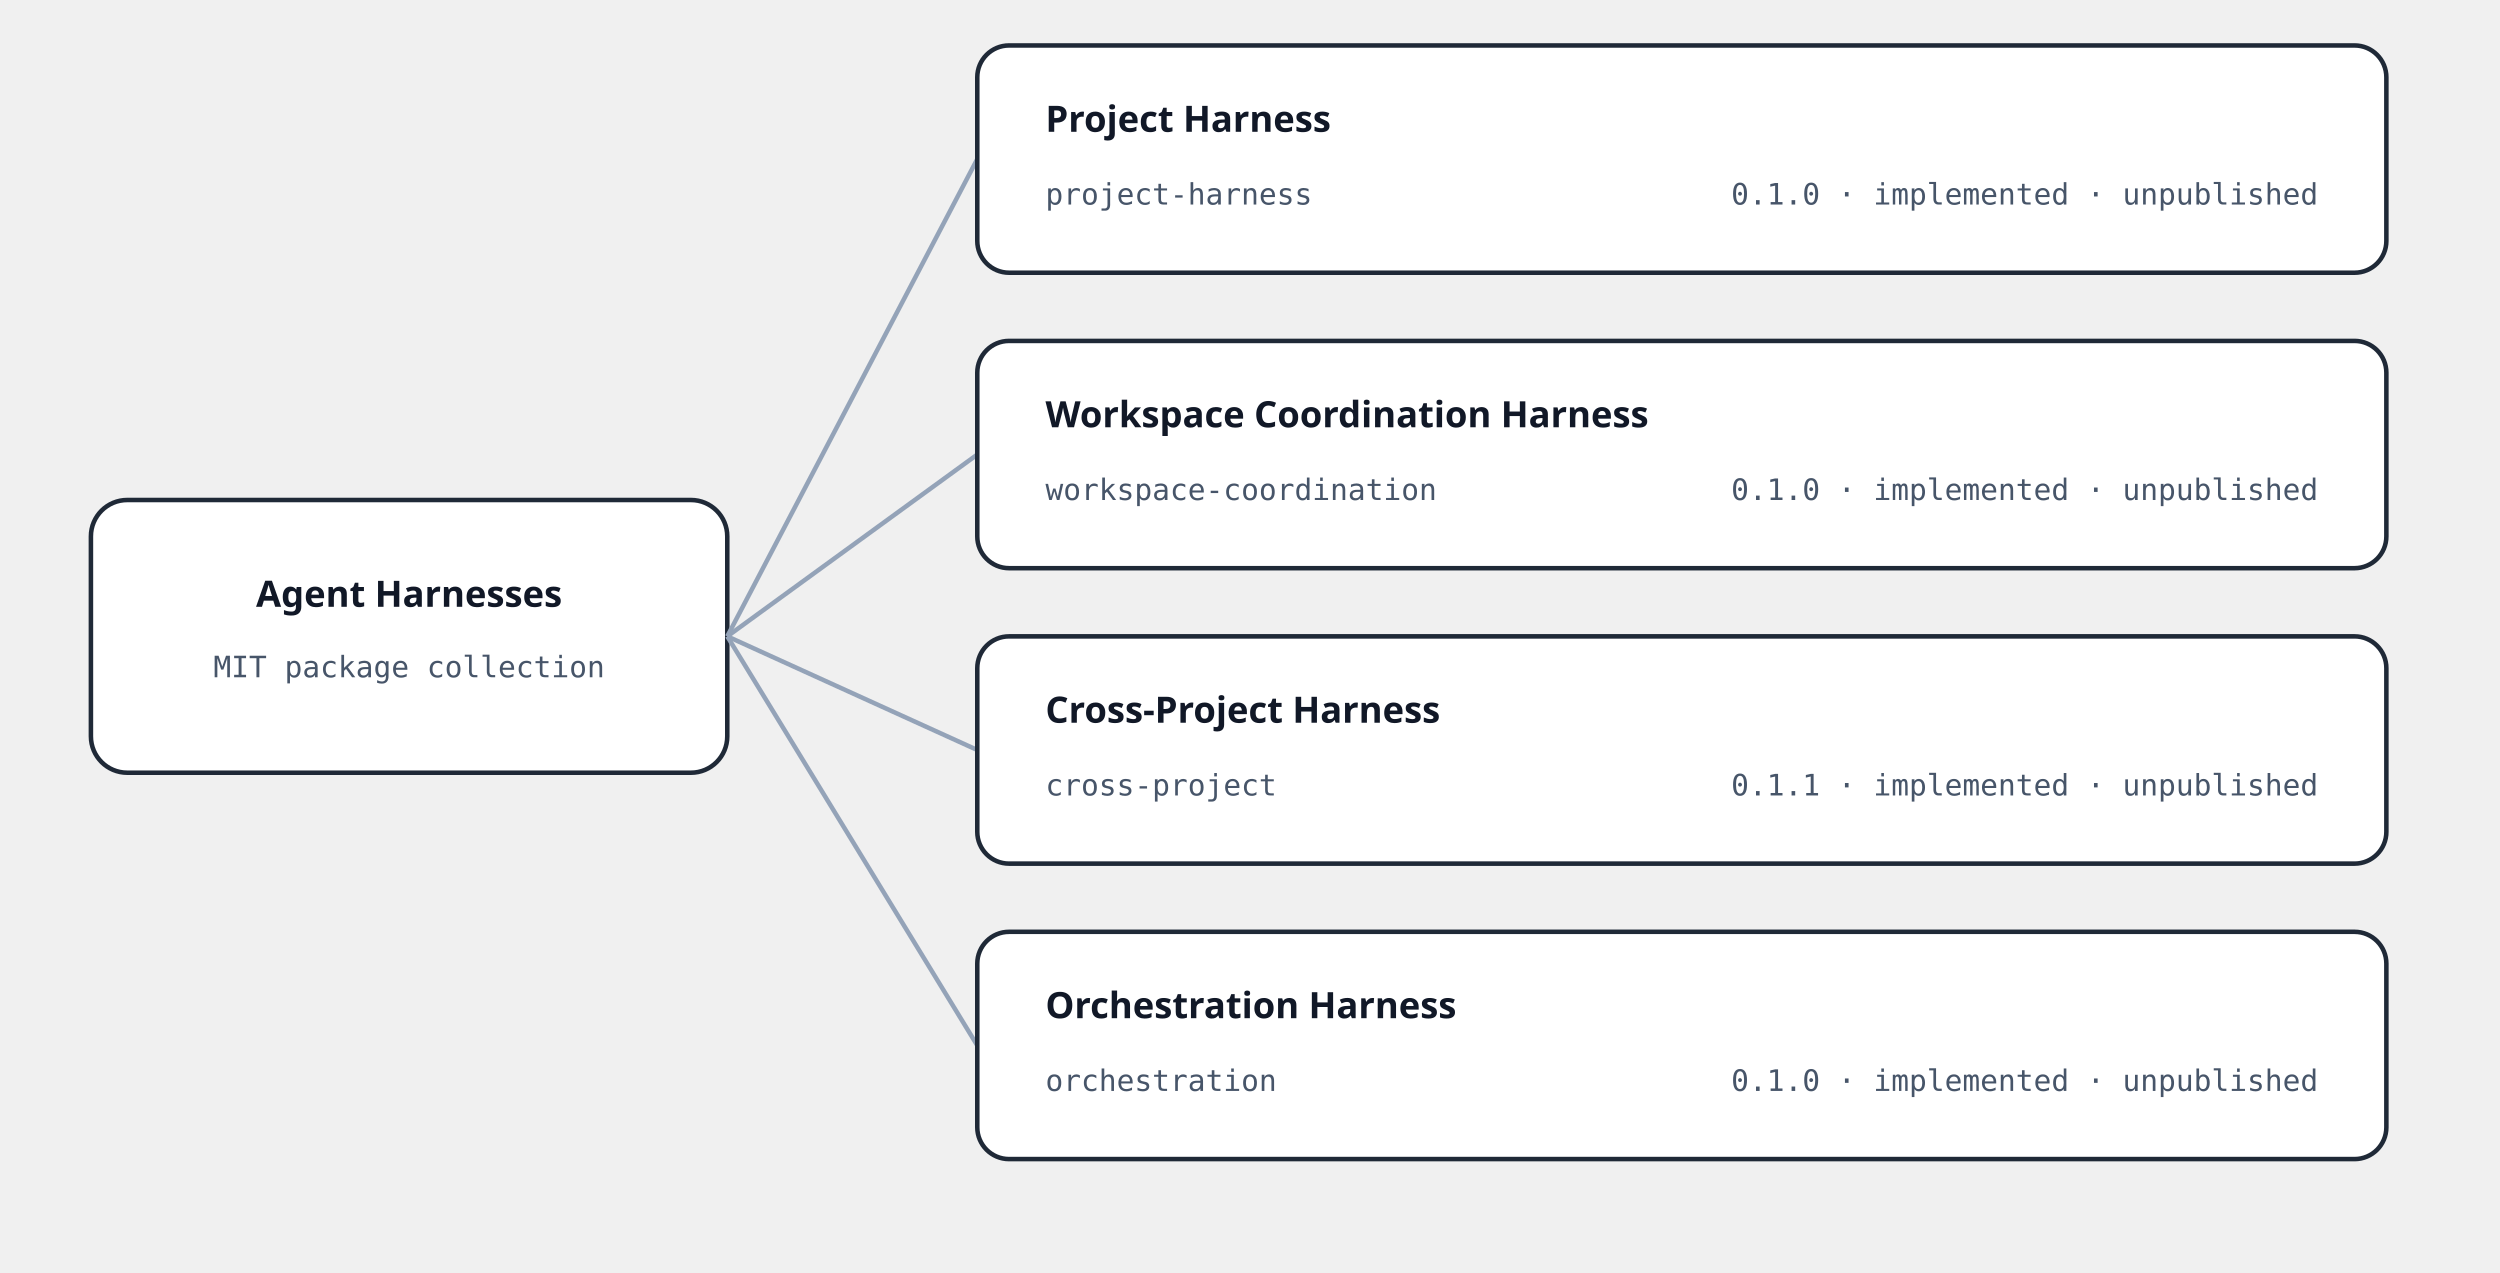
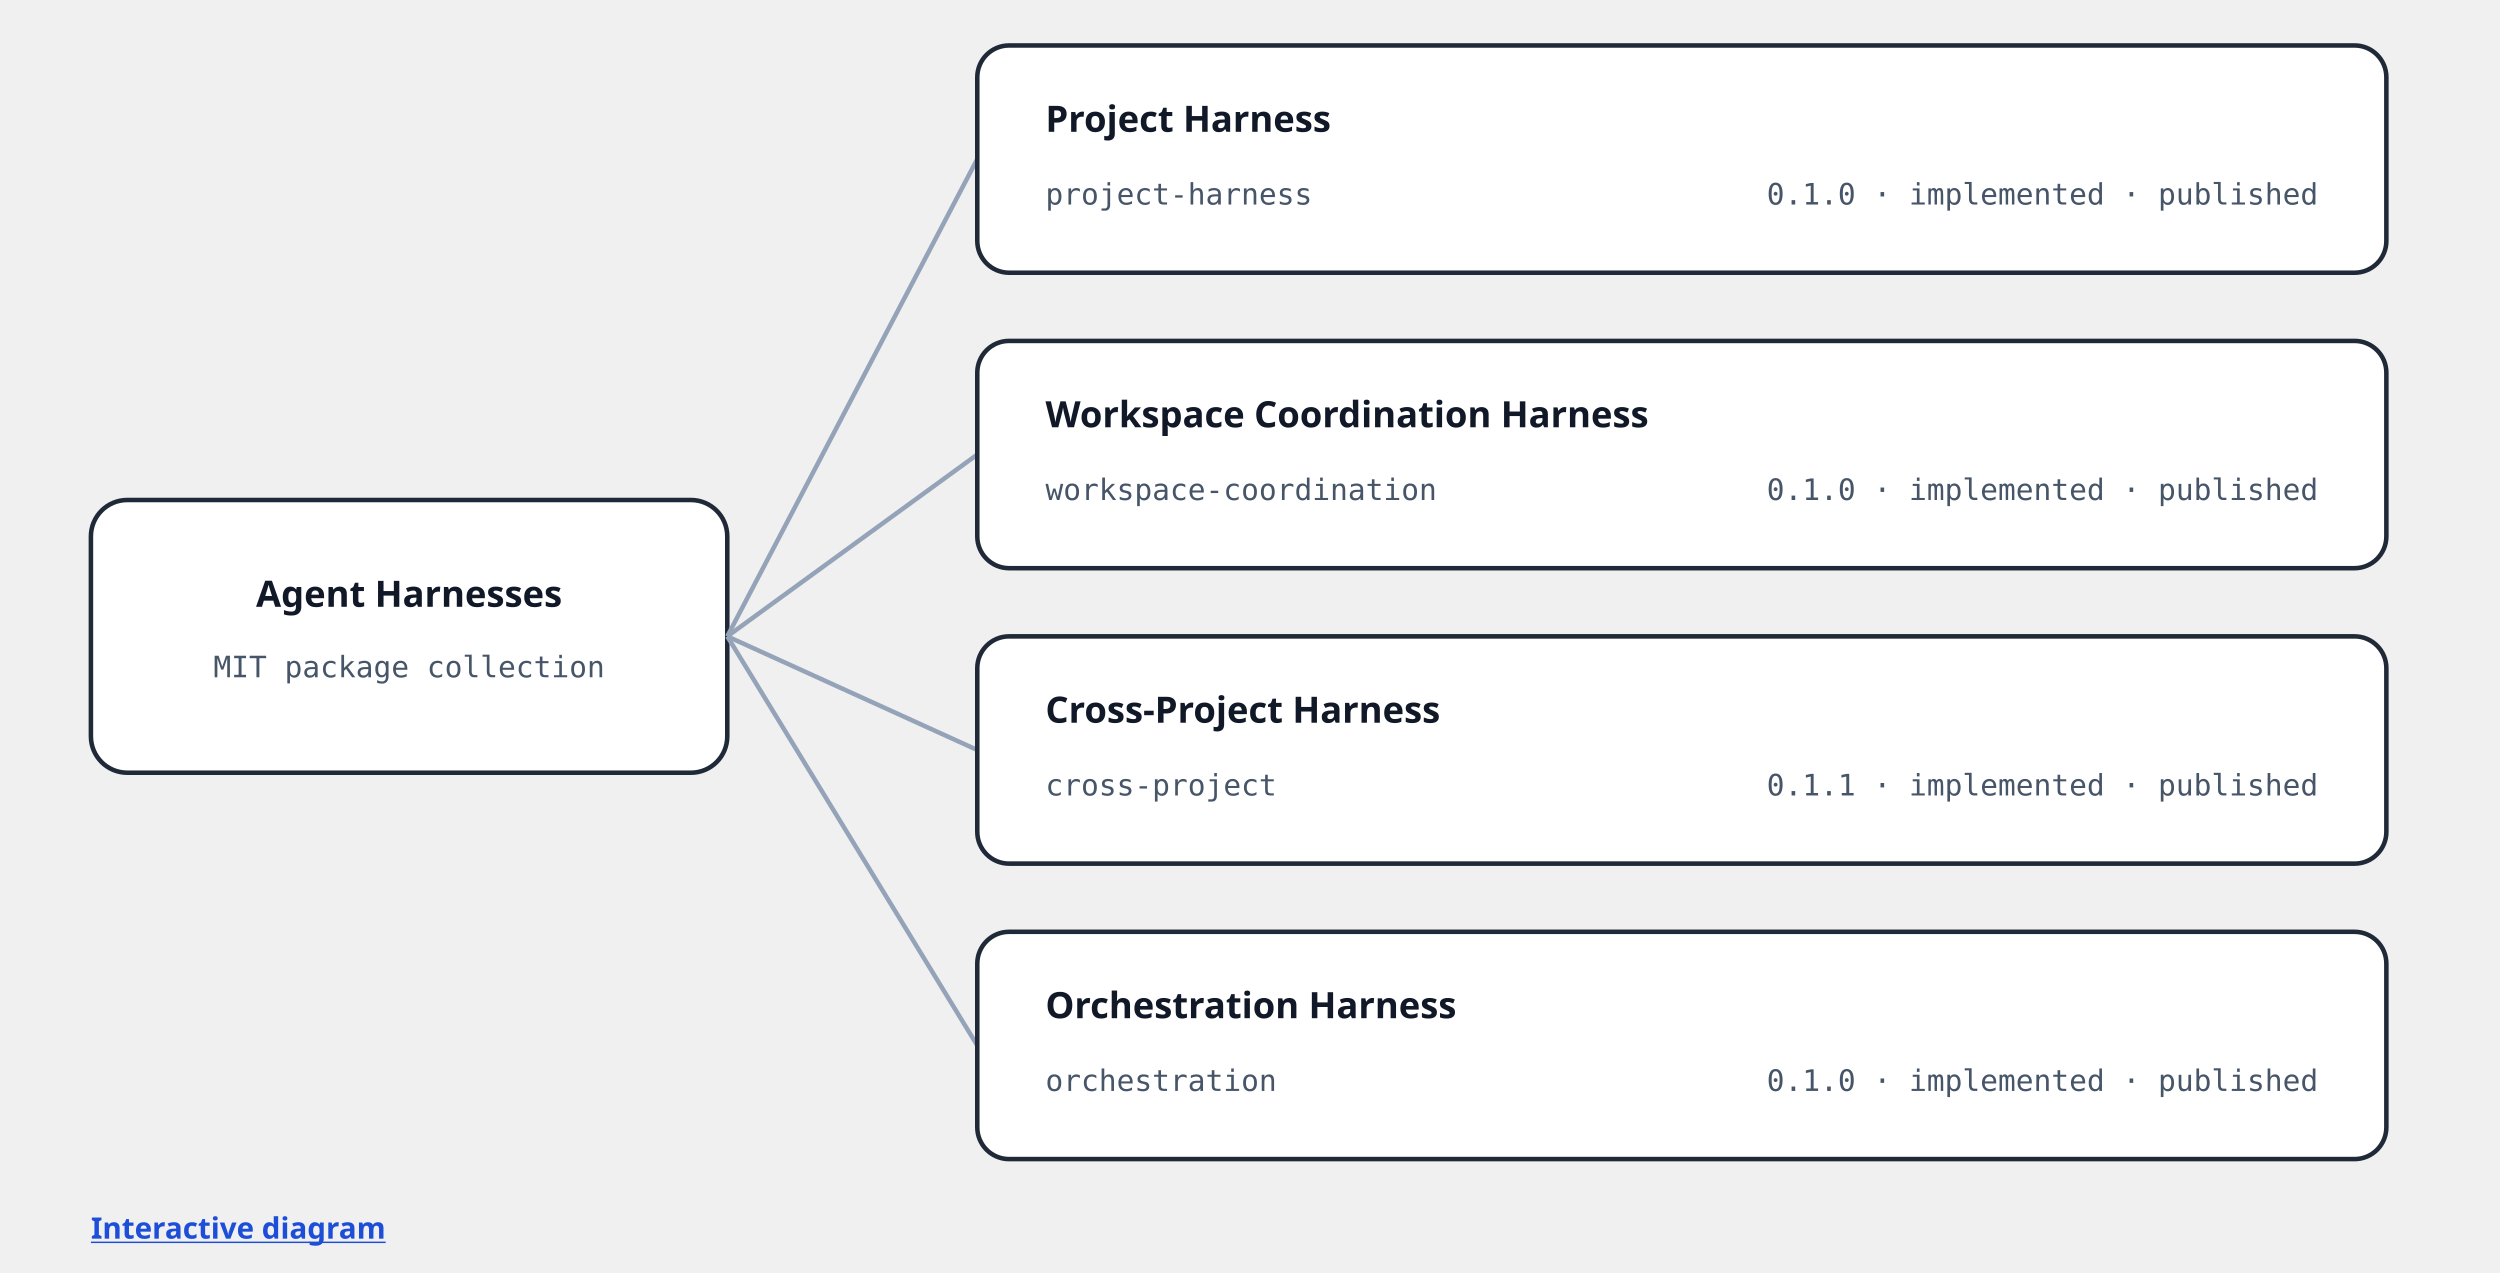
<svg xmlns="http://www.w3.org/2000/svg" width="1100" height="560" viewBox="0 0 1100 560" role="img" aria-labelledby="title description">
  <style>
    .surface { fill: #ffffff; stroke: #1f2937; stroke-width: 2; }
    .edge { fill: none; stroke: #94a3b8; stroke-width: 2; }
    .title { fill: #111827; font: 600 16px ui-sans-serif, system-ui, sans-serif; }
    .meta { fill: #475569; font: 13px ui-monospace, SFMono-Regular, monospace; }
+     .link { fill: #1d4ed8; font: 600 13px ui-sans-serif, system-ui, sans-serif; text-decoration: underline; }
  </style>
  <rect class="surface" x="40" y="220" width="280" height="120" rx="16" />
  <text class="title" x="180" y="267" text-anchor="middle">Agent Harnesses</text>
  <text class="meta" x="180" y="298" text-anchor="middle">MIT package collection</text>
  <path class="edge" d="M 320 280 L 430 70" />
  <path class="edge" d="M 320 280 L 430 200" />
  <path class="edge" d="M 320 280 L 430 330" />
  <path class="edge" d="M 320 280 L 430 460" />
  <rect class="surface" x="430" y="20" width="620" height="100" rx="14" />
  <text class="title" x="460" y="58">Project Harness</text>
  <text class="meta" x="460" y="90">project-harness</text>
-   <text class="meta" x="1020" y="90" text-anchor="end">0.1.0 · implemented · unpublished</text>
+   <text class="meta" x="1020" y="90" text-anchor="end">0.1.0 · implemented · published</text>
  <rect class="surface" x="430" y="150" width="620" height="100" rx="14" />
  <text class="title" x="460" y="188">Workspace Coordination Harness</text>
  <text class="meta" x="460" y="220">workspace-coordination</text>
-   <text class="meta" x="1020" y="220" text-anchor="end">0.1.0 · implemented · unpublished</text>
+   <text class="meta" x="1020" y="220" text-anchor="end">0.1.0 · implemented · published</text>
  <rect class="surface" x="430" y="280" width="620" height="100" rx="14" />
  <text class="title" x="460" y="318">Cross-Project Harness</text>
  <text class="meta" x="460" y="350">cross-project</text>
-   <text class="meta" x="1020" y="350" text-anchor="end">0.1.1 · implemented · unpublished</text>
+   <text class="meta" x="1020" y="350" text-anchor="end">0.1.1 · implemented · published</text>
  <rect class="surface" x="430" y="410" width="620" height="100" rx="14" />
  <text class="title" x="460" y="448">Orchestration Harness</text>
  <text class="meta" x="460" y="480">orchestration</text>
-   <text class="meta" x="1020" y="480" text-anchor="end">0.1.0 · implemented · unpublished</text>
+   <text class="meta" x="1020" y="480" text-anchor="end">0.1.0 · implemented · published</text>
+   <a href="https://fabianomag.vercel.app/artifacts/agent-harnesses" aria-label="Open the interactive Agent Harnesses diagram">
+     <text class="link" x="40" y="545">Interactive diagram</text>
+   </a>
</svg>
